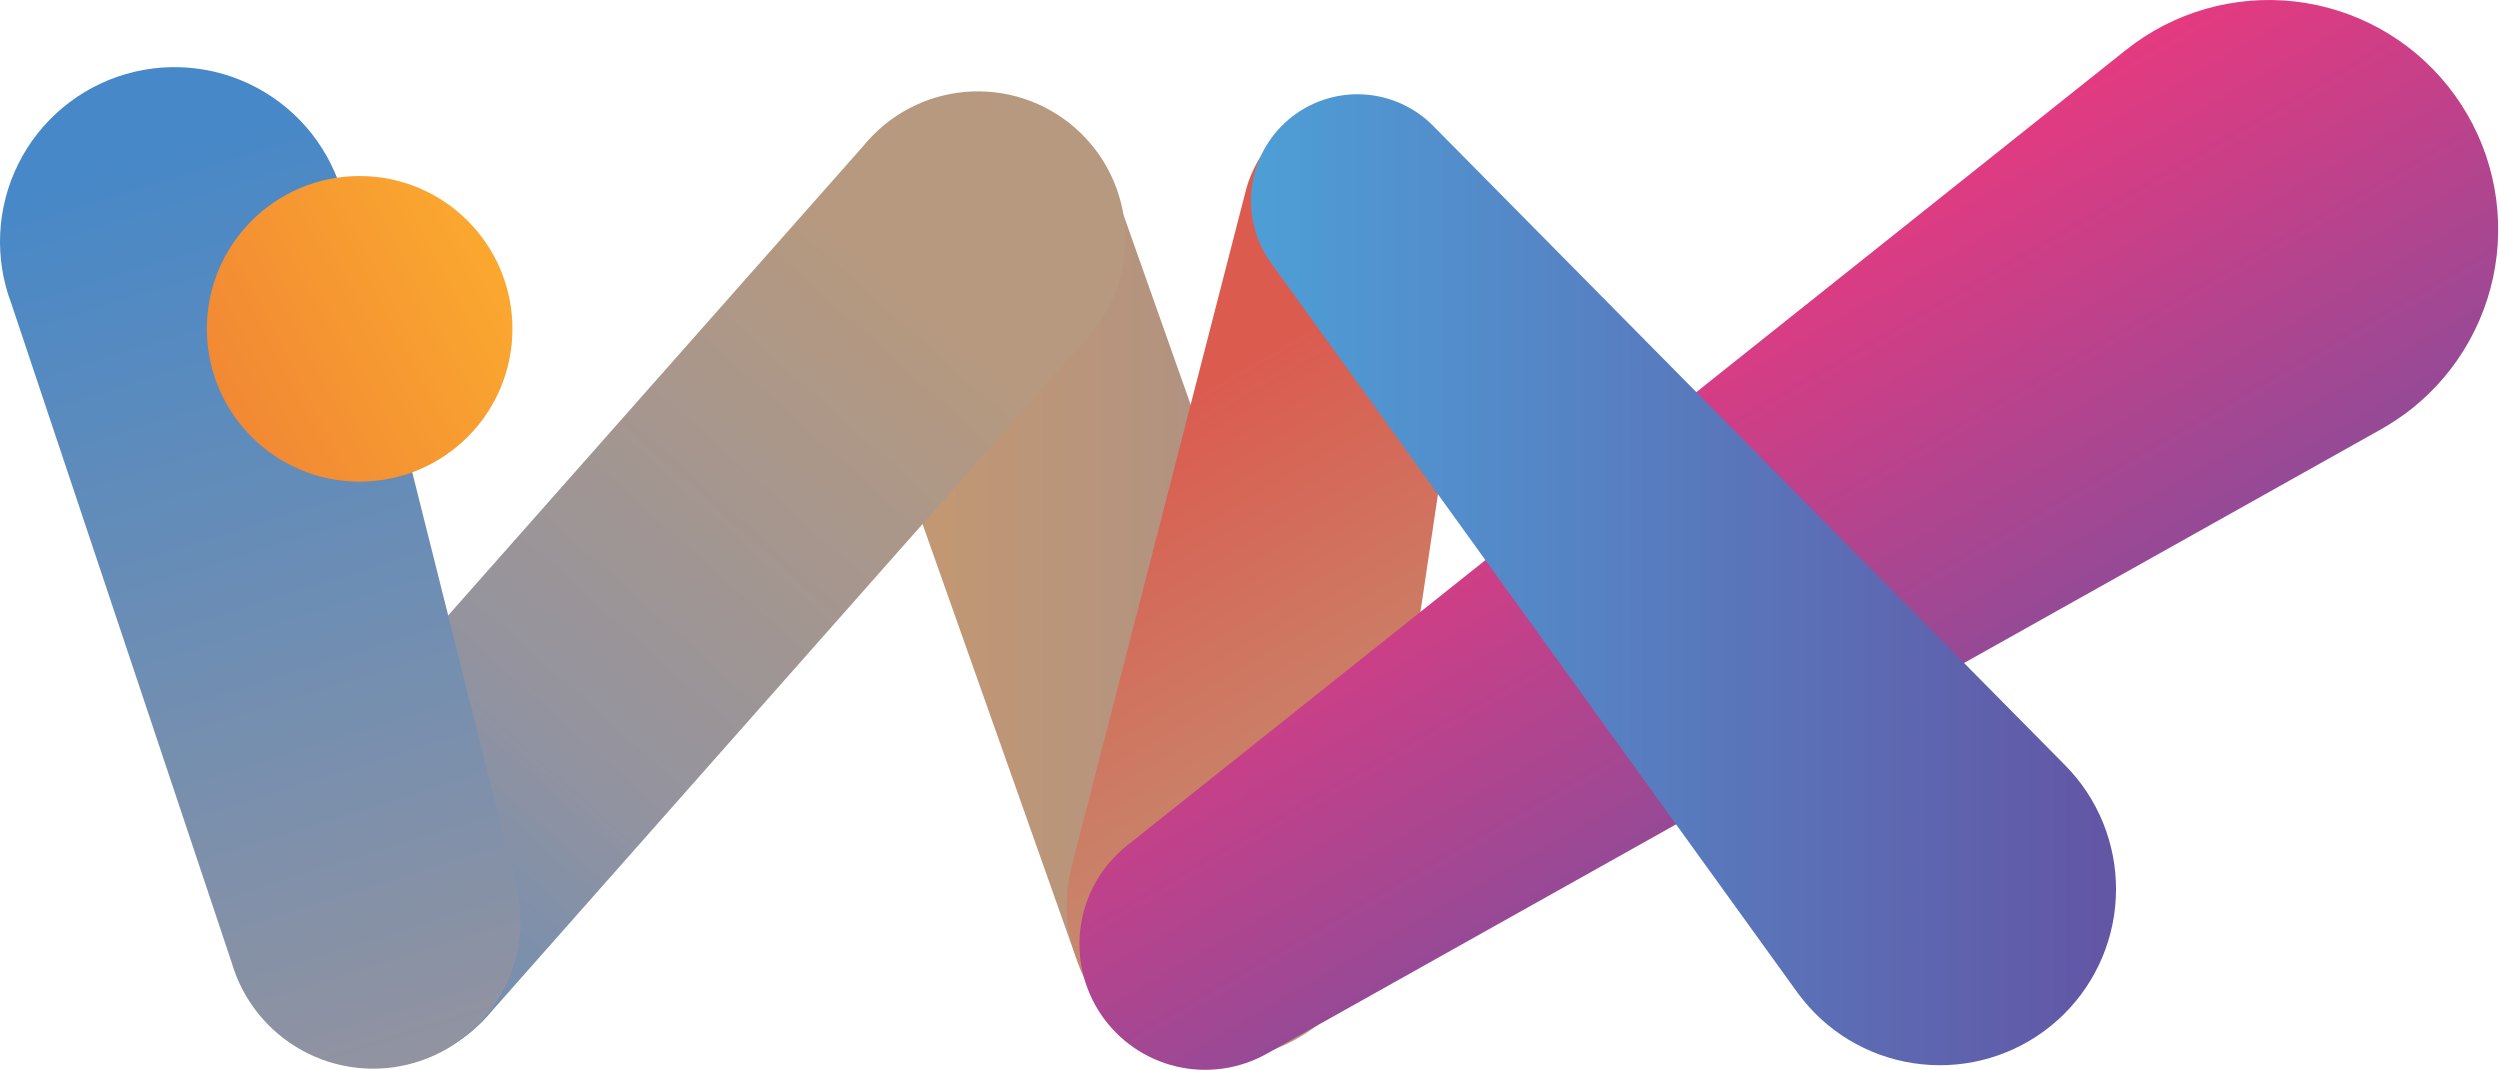
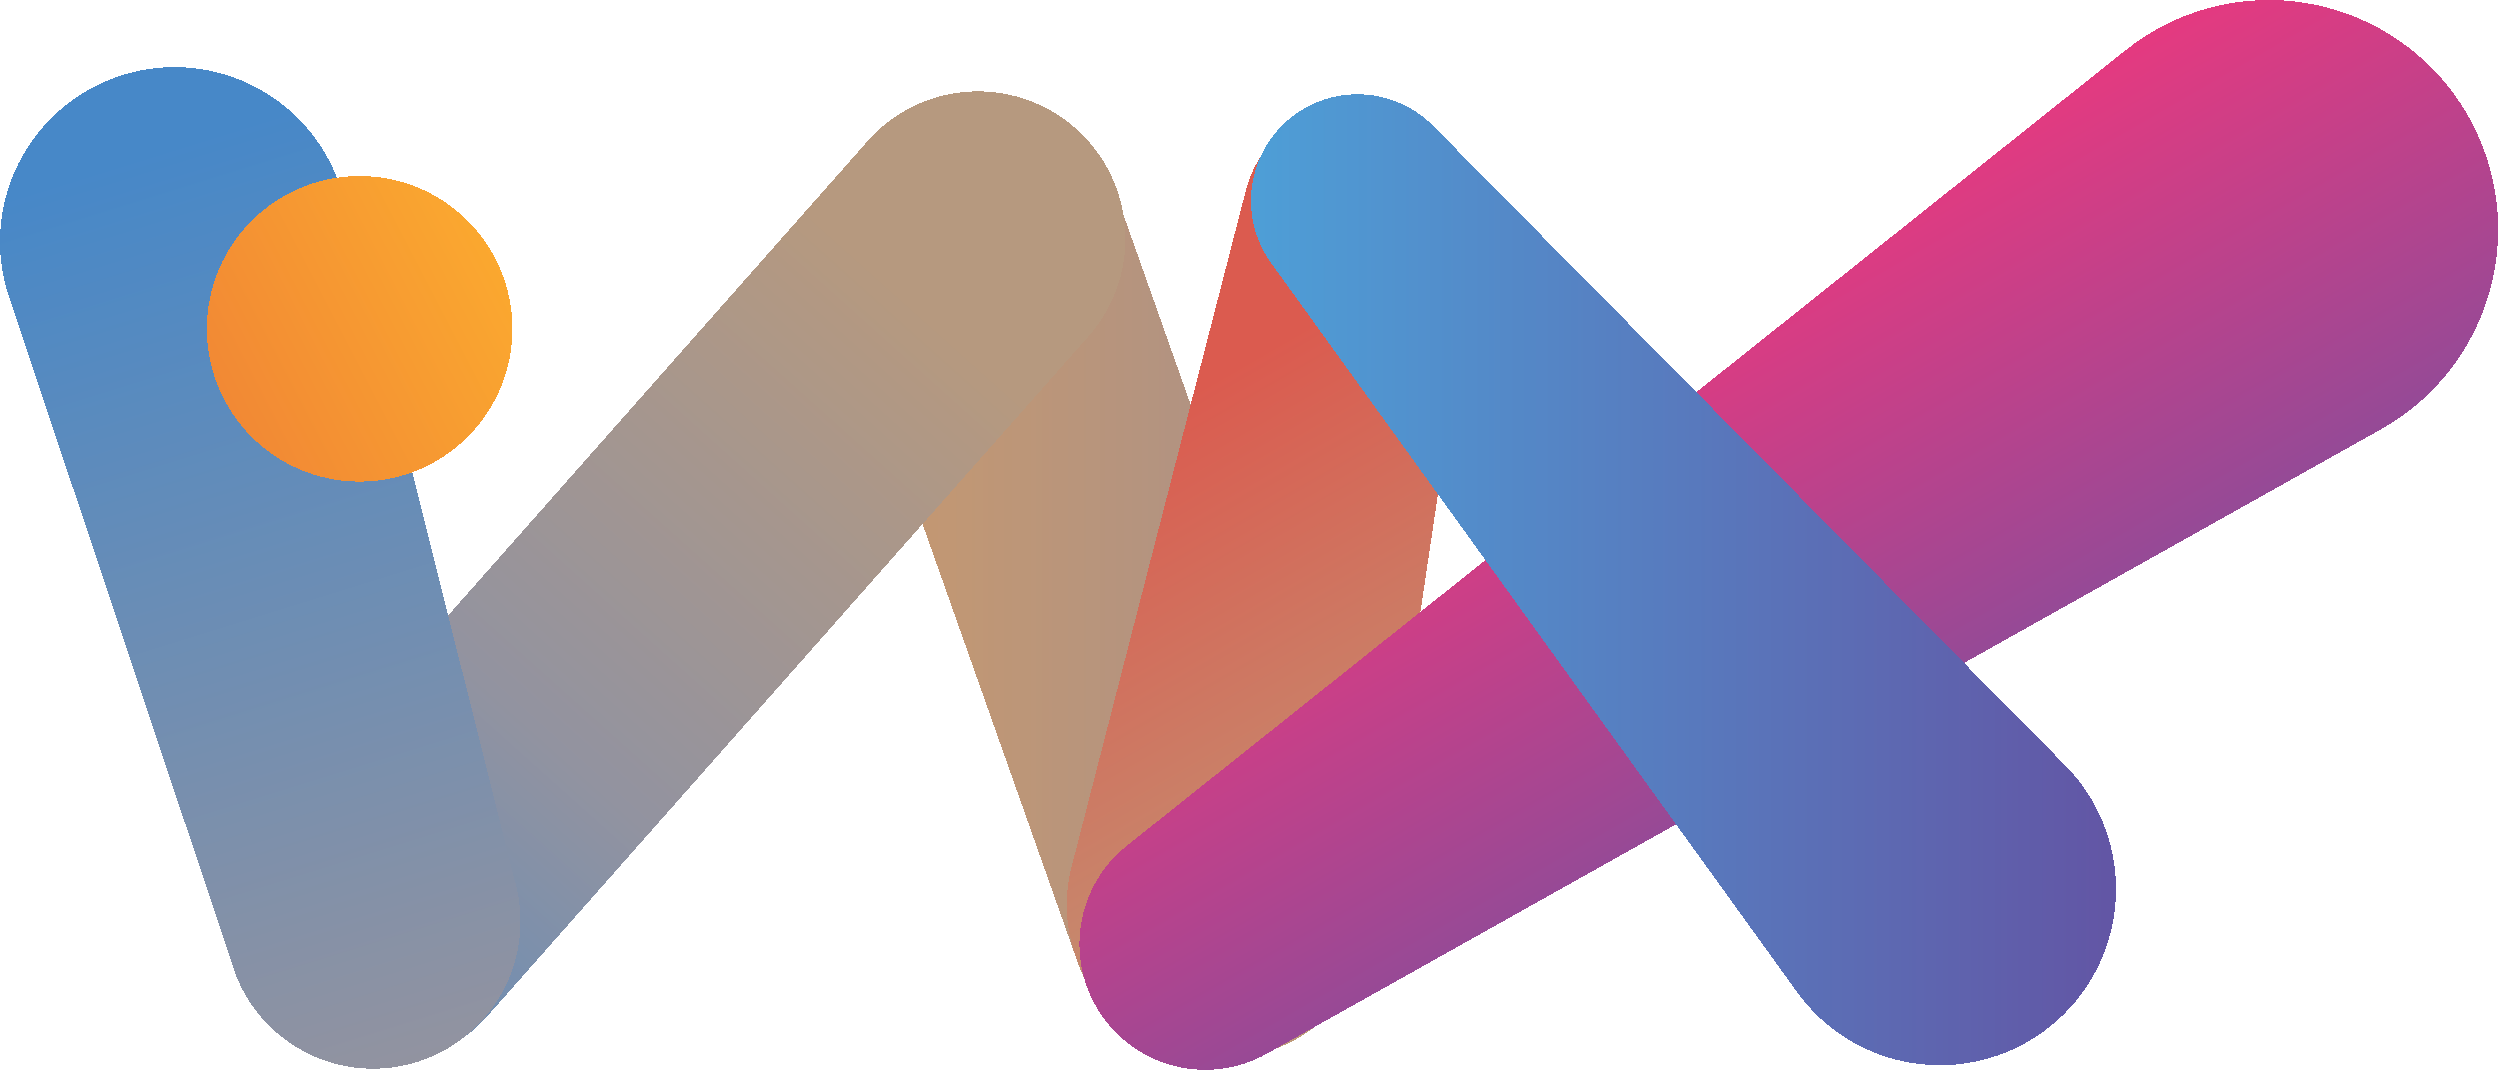
<svg xmlns="http://www.w3.org/2000/svg" width="1332" height="570" viewBox="0 0 1332 570" fill="none">
-   <path d="M647.831 565.151C631.714 565.147 615.994 560.148 602.834 550.843C589.674 541.537 579.722 528.383 574.346 513.188L449.871 161.544C442.974 142.054 444.101 120.623 453.005 101.964C461.909 83.306 477.86 68.949 497.35 62.051C516.839 55.154 538.271 56.281 556.929 65.185C575.588 74.089 589.945 90.04 596.842 109.53L721.317 461.2C725.471 472.959 726.745 485.543 725.032 497.897C723.318 510.25 718.668 522.012 711.47 532.197C704.272 542.381 694.736 550.691 683.663 556.43C672.59 562.168 660.303 565.168 647.831 565.176V565.151Z" fill="url(#paint0_linear_2164_2648)" />
-   <path d="M571.039 461.453L663.947 100.84C668.128 85.475 677.996 72.276 691.551 63.919C705.105 55.562 721.331 52.673 736.937 55.837C752.542 59.002 766.36 67.984 775.588 80.962C784.816 93.939 788.763 109.94 786.628 125.72L731.795 494.044C728.588 515.597 716.95 534.992 699.443 547.963C681.935 560.935 659.992 566.42 638.439 563.213C616.887 560.005 597.492 548.368 584.521 530.86C571.549 513.352 566.064 491.409 569.271 469.857C569.71 467.026 570.3 464.22 571.039 461.453Z" fill="url(#paint1_linear_2164_2648)" />
-   <path d="M1268.57 228.75L674.967 561.408C660.28 569.661 643.024 572.08 626.635 568.181C610.245 564.282 595.926 554.353 586.529 540.371C577.132 526.388 573.347 509.38 575.928 492.732C578.509 476.084 587.267 461.02 600.456 450.539L1132.71 26.613C1145.27 16.616 1159.66 9.19 1175.09 4.758C1190.51 0.325 1206.65 -1.026 1222.6 0.781C1238.54 2.588 1253.98 7.518 1268.02 15.289C1282.06 23.061 1294.43 33.521 1304.42 46.074C1314.42 58.626 1321.85 73.025 1326.28 88.447C1330.71 103.87 1332.06 120.014 1330.26 135.959C1328.45 151.904 1323.52 167.336 1315.75 181.376C1307.98 195.415 1297.52 207.787 1284.96 217.783C1279.78 221.846 1274.3 225.512 1268.57 228.75Z" fill="url(#paint2_linear_2164_2648)" />
-   <path d="M763.696 67.176L1100.33 407.751C1117.82 425.45 1127.57 449.374 1127.42 474.26C1127.28 499.146 1117.26 522.955 1099.56 540.451C1081.86 557.946 1057.93 567.693 1033.05 567.549C1008.16 567.405 984.353 557.381 966.858 539.682C963.49 536.211 960.365 532.513 957.505 528.613L677.322 140.251C668.922 128.665 665.211 114.332 666.933 100.125C668.655 85.918 675.683 72.887 686.609 63.644C697.534 54.401 711.549 49.628 725.845 50.283C740.141 50.938 753.662 56.972 763.696 67.176Z" fill="url(#paint3_linear_2164_2648)" />
-   <path d="M578.292 181.09C585.519 173.405 591.124 164.343 594.774 154.445C598.424 144.547 600.044 134.016 599.536 123.478C599.029 112.941 596.406 102.614 591.822 93.112C587.238 83.611 580.789 75.129 572.857 68.174C564.926 61.218 555.675 55.93 545.656 52.626C535.638 49.322 525.056 48.069 514.543 48.941C504.03 49.814 493.8 52.794 484.463 57.705C475.126 62.615 466.874 69.355 460.197 77.523L143.938 435.163C136.711 442.849 131.106 451.91 127.456 461.808C123.806 471.706 122.186 482.238 122.693 492.775C123.201 503.312 125.824 513.639 130.408 523.141C134.991 532.643 141.441 541.124 149.373 548.08C157.304 555.036 166.555 560.323 176.573 563.627C186.592 566.932 197.173 568.185 207.687 567.312C218.2 566.44 228.43 563.459 237.767 558.549C247.104 553.638 255.356 546.898 262.032 538.73L578.292 181.09Z" fill="url(#paint4_linear_2164_2648)" />
-   <path d="M123.439 512.876C126.328 522.774 131.138 532.006 137.594 540.044C144.051 548.083 152.027 554.771 161.069 559.728C170.11 564.684 180.039 567.81 190.288 568.929C200.538 570.048 210.908 569.137 220.805 566.248C230.703 563.36 239.935 558.55 247.973 552.093C256.012 545.637 262.7 537.66 267.656 528.619C272.612 519.578 275.739 509.649 276.858 499.399C277.977 489.15 277.066 478.78 274.177 468.883L184.139 110.166C181.568 97.576 176.416 85.655 169.008 75.156C161.6 64.656 152.097 55.805 141.098 49.161C130.099 42.518 117.842 38.225 105.101 36.555C92.36 34.884 79.412 35.872 67.071 39.456C54.731 43.039 43.267 49.141 33.403 57.376C23.539 65.611 15.488 75.801 9.758 87.303C4.028 98.805 0.744 111.369 0.112 124.203C-0.519 137.038 1.515 149.864 6.088 161.873L123.439 512.876Z" fill="url(#paint5_linear_2164_2648)" />
-   <path d="M191.62 256.602C236.578 256.602 273.023 220.156 273.023 175.199C273.023 130.241 236.578 93.796 191.62 93.796C146.663 93.796 110.217 130.241 110.217 175.199C110.217 220.156 146.663 256.602 191.62 256.602Z" fill="url(#paint6_linear_2164_2648)" />
+   <path shape-rendering="crispEdges" fill="url(#a)" d="M647.831 565.151a77.974 77.974 0 0 1-73.485-51.963L449.871 161.544a77.955 77.955 0 0 1 47.479-99.493 77.95 77.95 0 0 1 99.492 47.479L721.317 461.2a78.006 78.006 0 0 1-9.847 70.997 77.988 77.988 0 0 1-63.639 32.979v-.025Z" />
+   <path shape-rendering="crispEdges" fill="url(#b)" d="m571.039 461.453 92.908-360.613a62.721 62.721 0 0 1 72.99-45.003 62.726 62.726 0 0 1 49.691 69.883l-54.833 368.324a82.154 82.154 0 0 1-93.356 69.169 82.155 82.155 0 0 1-69.168-93.356 80.202 80.202 0 0 1 1.768-8.404Z" />
+   <path shape-rendering="crispEdges" fill="url(#c)" d="M1268.57 228.75 674.967 561.408a67.004 67.004 0 0 1-74.511-110.869L1132.71 26.613A122.224 122.224 0 0 1 1222.6.781a122.241 122.241 0 0 1 45.42 14.508 122.074 122.074 0 0 1 36.4 30.785 122.112 122.112 0 0 1 21.86 42.373 122.375 122.375 0 0 1 3.98 47.512 122.276 122.276 0 0 1-14.51 45.417 122.077 122.077 0 0 1-30.79 36.407 130.93 130.93 0 0 1-16.39 10.967Z" />
+   <path shape-rendering="crispEdges" fill="url(#d)" d="M763.696 67.176 1100.33 407.75a93.823 93.823 0 0 1 27.09 66.509 93.808 93.808 0 0 1-27.86 66.191 93.85 93.85 0 0 1-66.51 27.098 93.83 93.83 0 0 1-66.192-27.867 105.403 105.403 0 0 1-9.353-11.069L677.322 140.251a56.731 56.731 0 0 1 9.287-76.607 56.726 56.726 0 0 1 77.087 3.532Z" />
+   <path shape-rendering="crispEdges" fill="url(#e)" d="M578.292 181.09a78.58 78.58 0 0 0 21.244-57.612 78.573 78.573 0 0 0-26.679-55.304 78.578 78.578 0 0 0-58.314-19.233 78.585 78.585 0 0 0-54.346 28.582l-316.259 357.64a78.589 78.589 0 0 0-13.53 87.978 78.568 78.568 0 0 0 46.165 40.486 78.586 78.586 0 0 0 85.459-24.897l316.26-357.64Z" />
+   <path shape-rendering="crispEdges" fill="url(#f)" d="M123.439 512.876a78.516 78.516 0 0 0 97.366 53.372 78.505 78.505 0 0 0 56.053-66.849 78.5 78.5 0 0 0-2.681-30.516l-90.038-358.717A93.01 93.01 0 1 0 6.088 161.873l117.351 351.003Z" />
+   <path shape-rendering="crispEdges" fill="url(#g)" d="M191.62 256.602c44.958 0 81.403-36.446 81.403-81.403 0-44.958-36.445-81.403-81.403-81.403-44.957 0-81.403 36.445-81.403 81.403 0 44.957 36.446 81.403 81.403 81.403Z" />
  <defs>
-     <linearGradient id="paint0_linear_2164_2648" x1="725.801" y1="311.359" x2="445.387" y2="311.359" gradientUnits="userSpaceOnUse">
-       <stop offset="0.14" stop-color="#BF9B79" />
-       <stop offset="0.33" stop-color="#B29381" />
+     <linearGradient id="a" x1="725.801" x2="445.387" y1="311.359" y2="311.359" gradientUnits="userSpaceOnUse">
+       <stop offset=".14" stop-color="#BF9B79" />
+       <stop offset=".33" stop-color="#B29381" />
      <stop offset="1" stop-color="#C8996E" />
    </linearGradient>
-     <linearGradient id="paint1_linear_2164_2648" x1="788.447" y1="493.378" x2="567.068" y2="109.911" gradientUnits="userSpaceOnUse">
+     <linearGradient id="b" x1="788.447" x2="567.068" y1="493.378" y2="109.911" gradientUnits="userSpaceOnUse">
      <stop stop-color="#BE9A79" />
-       <stop offset="0.73" stop-color="#DB5B4F" />
+       <stop offset=".73" stop-color="#DB5B4F" />
    </linearGradient>
-     <linearGradient id="paint2_linear_2164_2648" x1="1022.1" y1="424.66" x2="877.257" y2="173.764" gradientUnits="userSpaceOnUse">
-       <stop offset="0.1" stop-color="#8F4B98" />
+     <linearGradient id="c" x1="1022.1" x2="877.257" y1="424.66" y2="173.764" gradientUnits="userSpaceOnUse">
+       <stop offset=".1" stop-color="#8F4B98" />
      <stop offset="1" stop-color="#E43A80" />
    </linearGradient>
-     <linearGradient id="paint3_linear_2164_2648" x1="626.948" y1="308.925" x2="1122.46" y2="308.925" gradientUnits="userSpaceOnUse">
+     <linearGradient id="d" x1="626.948" x2="1122.46" y1="308.925" y2="308.925" gradientUnits="userSpaceOnUse">
      <stop stop-color="#4CA5DB" />
      <stop offset="1" stop-color="#6256A5" />
    </linearGradient>
-     <linearGradient id="paint4_linear_2164_2648" x1="7.908" y1="702.51" x2="515.824" y2="135.379" gradientUnits="userSpaceOnUse">
-       <stop offset="0.14" stop-color="#4788C8" />
-       <stop offset="0.55" stop-color="#9293A0" />
-       <stop offset="0.95" stop-color="#B6997F" />
+     <linearGradient id="e" x1="7.908" x2="515.824" y1="702.51" y2="135.379" gradientUnits="userSpaceOnUse">
+       <stop offset=".14" stop-color="#4788C8" />
+       <stop offset=".55" stop-color="#9293A0" />
+       <stop offset=".95" stop-color="#B6997F" />
    </linearGradient>
-     <linearGradient id="paint5_linear_2164_2648" x1="78.292" y1="81.392" x2="342.487" y2="930.909" gradientUnits="userSpaceOnUse">
+     <linearGradient id="f" x1="78.292" x2="342.487" y1="81.392" y2="930.909" gradientUnits="userSpaceOnUse">
      <stop stop-color="#4788C8" />
-       <stop offset="0.57" stop-color="#9293A0" />
-       <stop offset="0.98" stop-color="#B6997F" />
+       <stop offset=".57" stop-color="#9293A0" />
+       <stop offset=".98" stop-color="#B6997F" />
    </linearGradient>
-     <linearGradient id="paint6_linear_2164_2648" x1="269.385" y1="134.818" x2="18.668" y2="265.057" gradientUnits="userSpaceOnUse">
+     <linearGradient id="g" x1="269.385" x2="18.668" y1="134.818" y2="265.057" gradientUnits="userSpaceOnUse">
      <stop stop-color="#FBA92F" />
      <stop offset="1" stop-color="#EB7338" />
    </linearGradient>
  </defs>
</svg>
